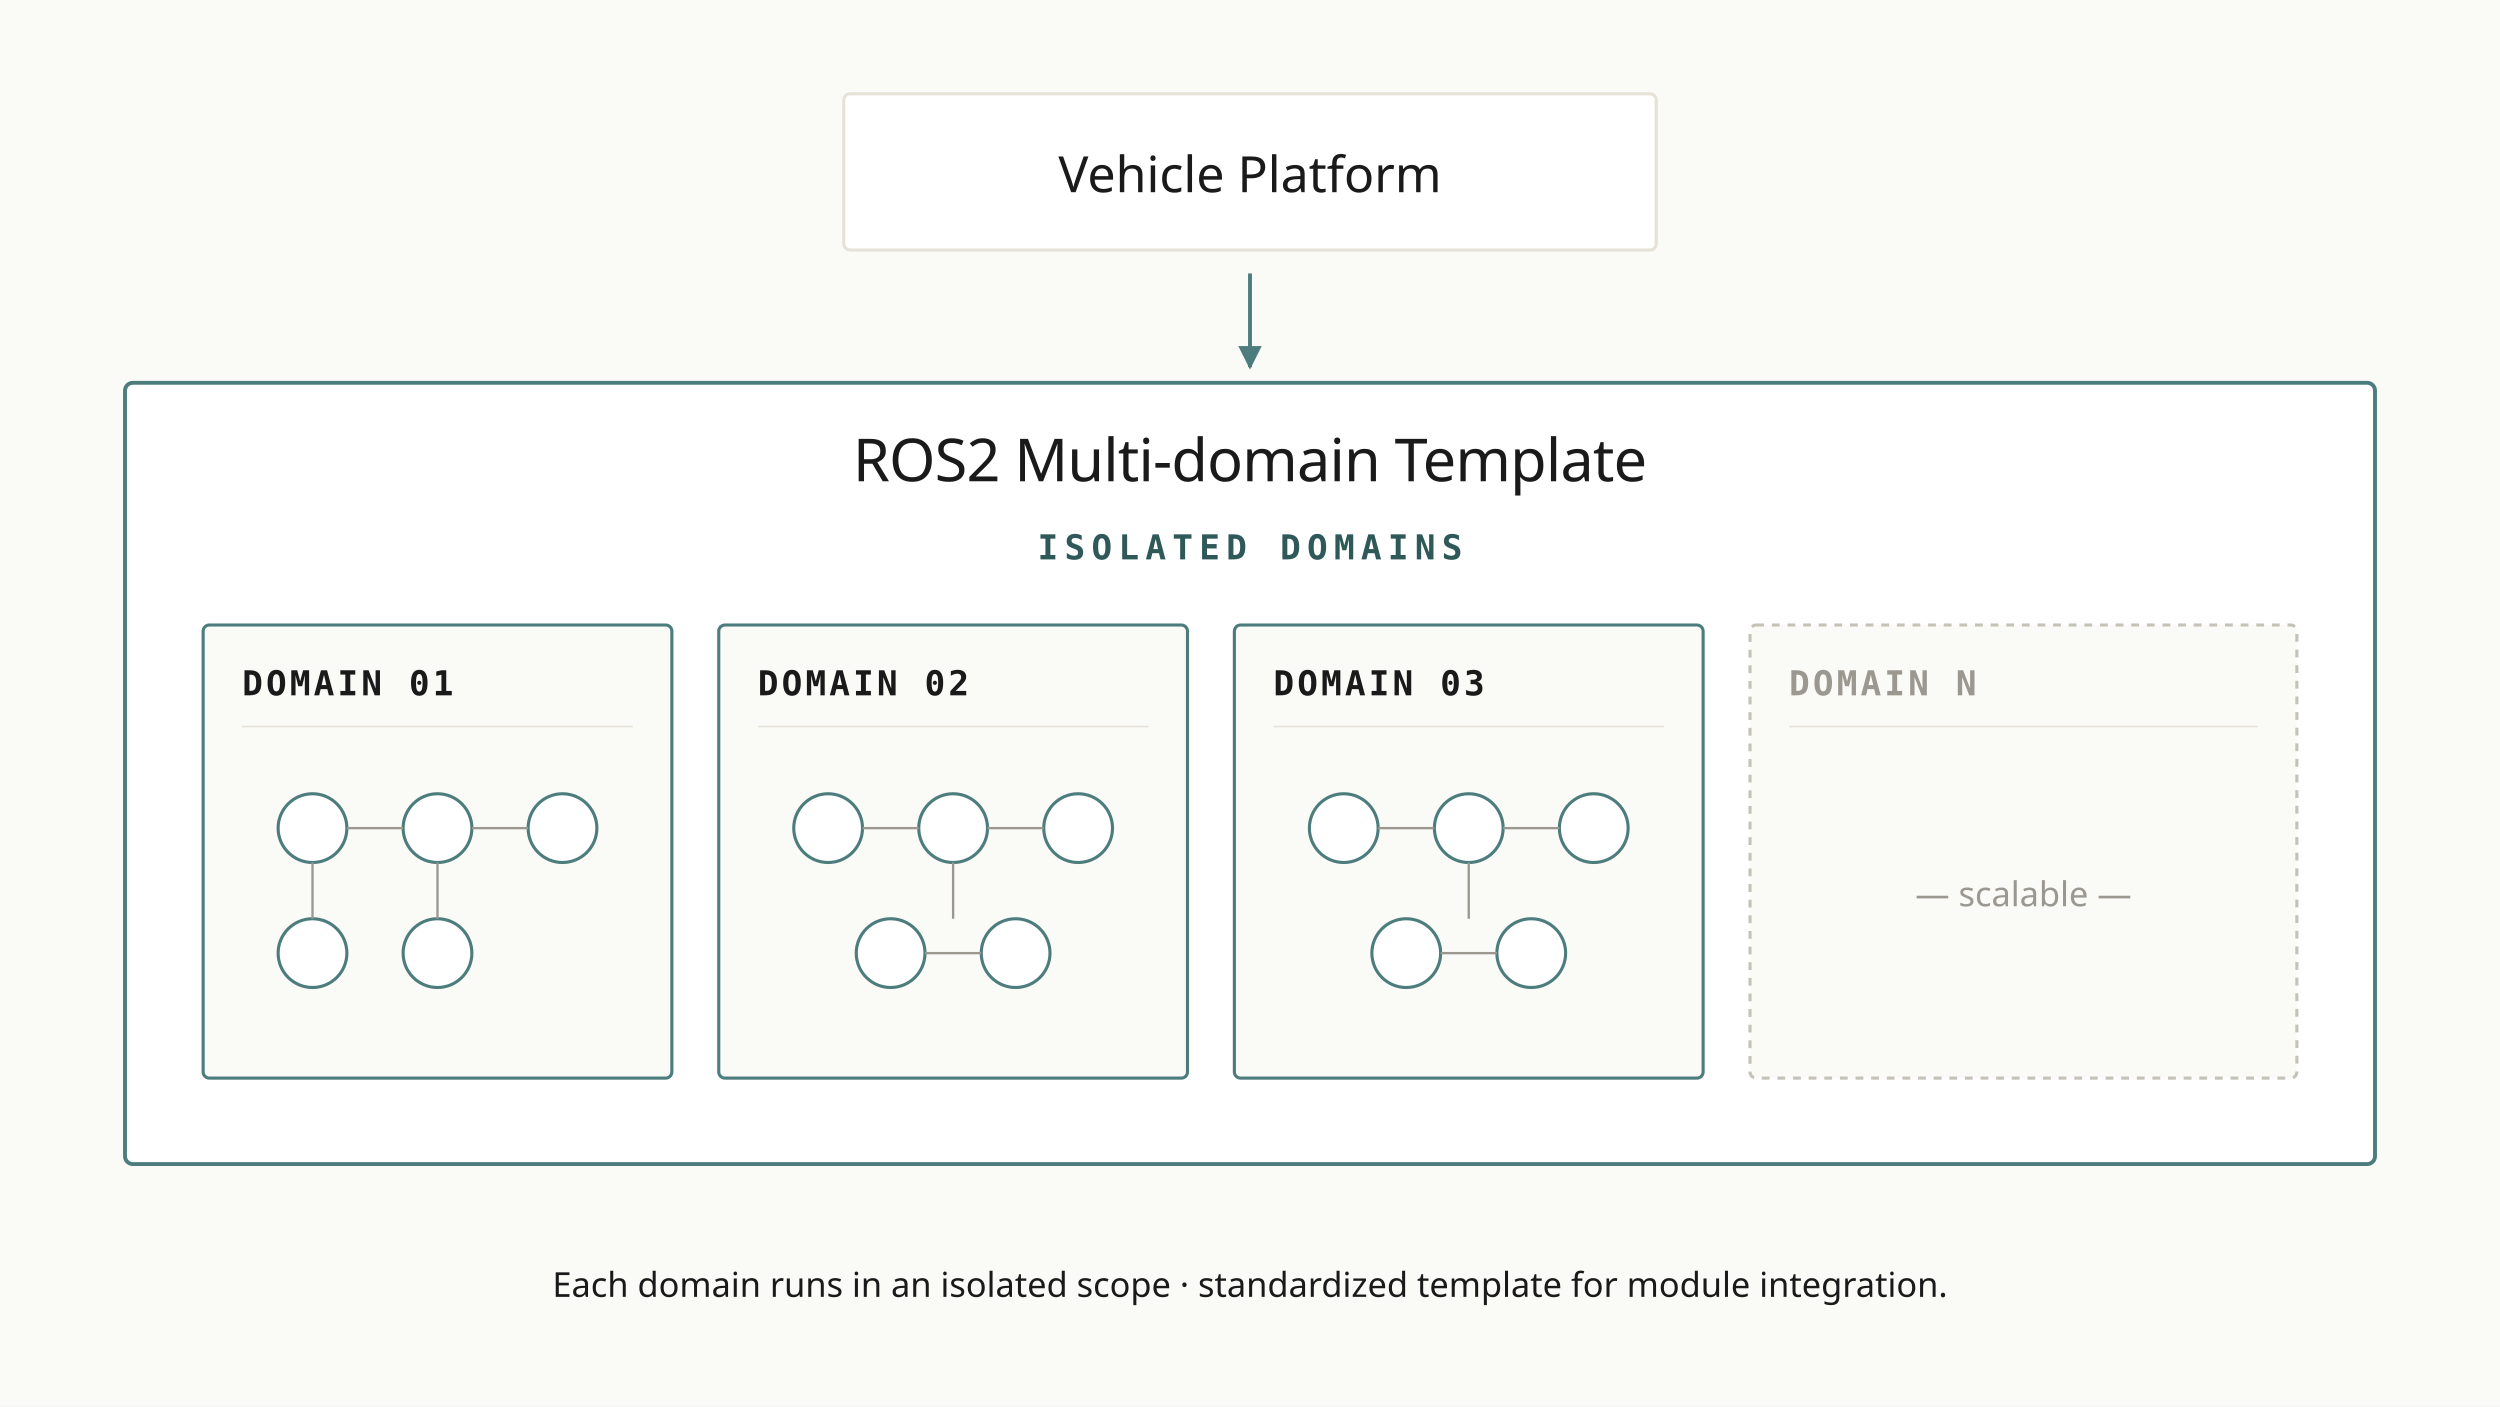
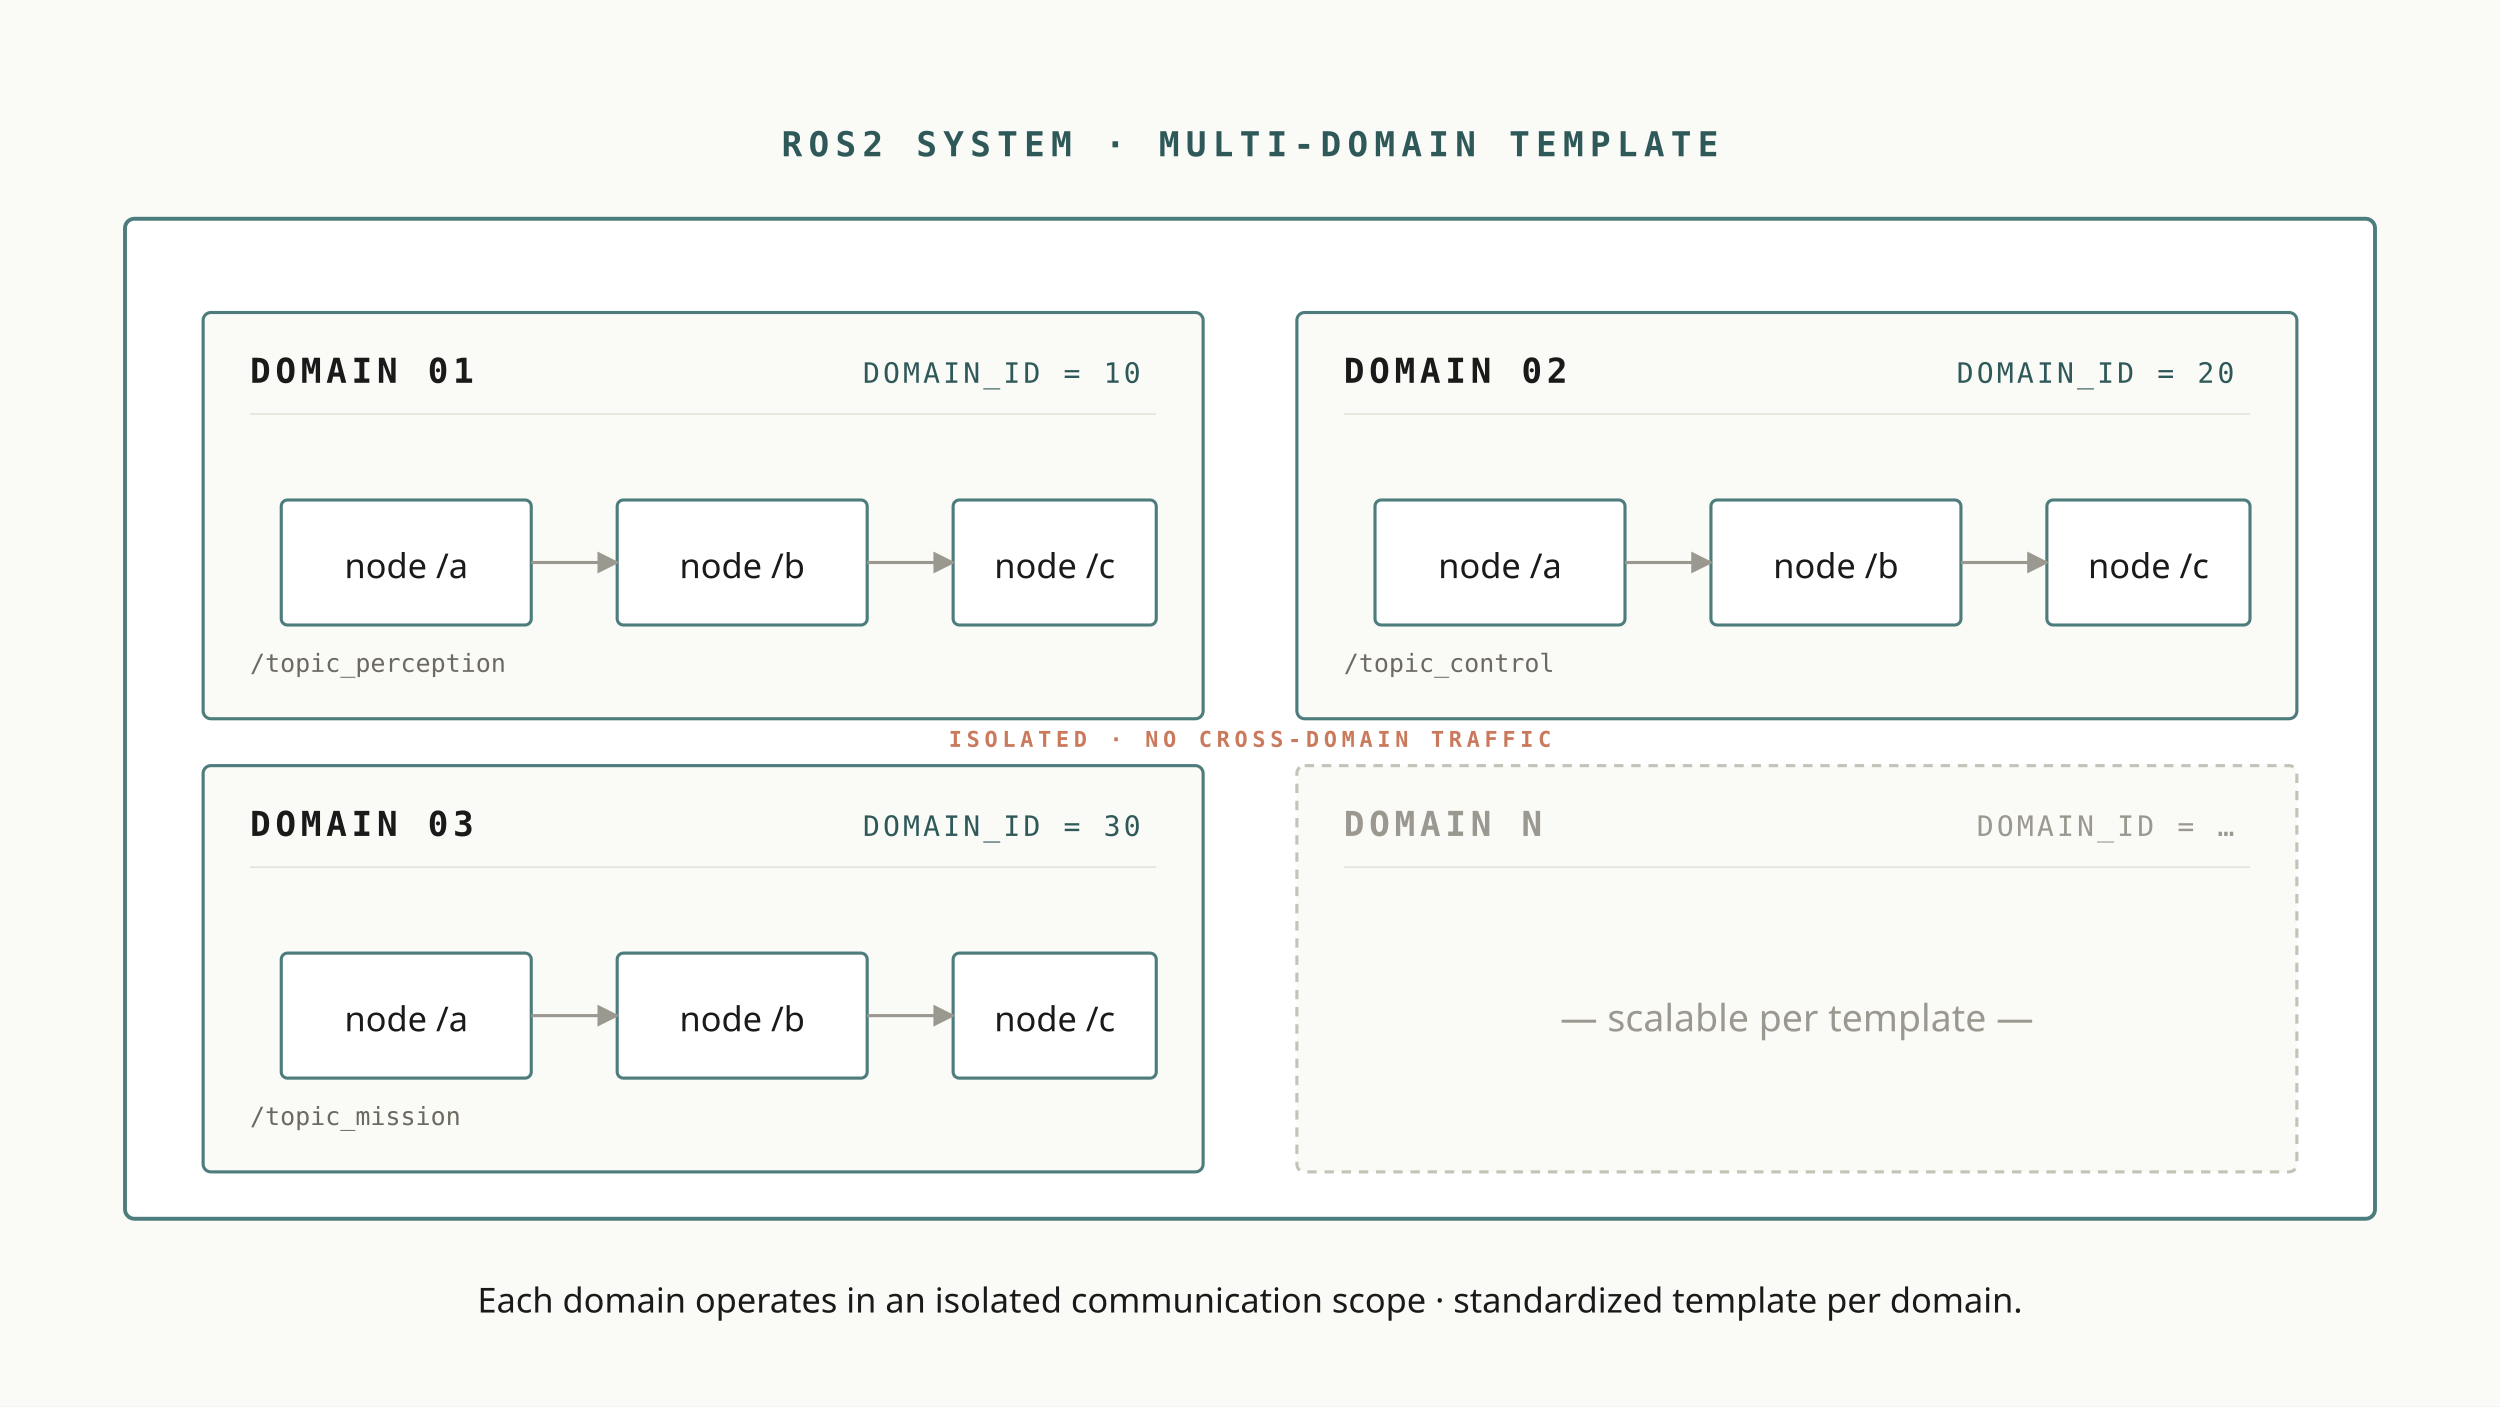
- <svg xmlns="http://www.w3.org/2000/svg" viewBox="0 0 1600 900" role="img" aria-label="ROS2 Multi-domain Template" font-family="IBM Plex Sans, system-ui, sans-serif">
+ <svg xmlns="http://www.w3.org/2000/svg" viewBox="0 0 1600 900" role="img" aria-label="ROS2 Multi-domain Template — isolated communication domains" font-family="IBM Plex Sans, system-ui, sans-serif">
  <defs>
    <marker id="ah" viewBox="0 0 10 10" refX="9" refY="5" markerWidth="6" markerHeight="6" orient="auto-start-reverse">
      <path d="M 0 0 L 10 5 L 0 10 z" fill="#4D7C7D" />
    </marker>
+     <marker id="ahg" viewBox="0 0 10 10" refX="9" refY="5" markerWidth="7" markerHeight="7" orient="auto-start-reverse">
+       <path d="M 0 0 L 10 5 L 0 10 z" fill="#9A988F" />
+     </marker>
  </defs>
  <rect width="1600" height="900" fill="#FAFAF7" />
-   <rect x="540" y="60" width="520" height="100" rx="4" fill="#FFFFFF" stroke="#E5E2D8" stroke-width="2" />
-   <text x="800" y="123" fill="#1A1A1A" font-size="32" text-anchor="middle" font-weight="500">Vehicle Platform</text>
-   <path d="M 800 175 L 800 235" stroke="#4D7C7D" stroke-width="2.5" fill="none" marker-end="url(#ah)" />
-   <rect x="80" y="245" width="1440" height="500" rx="5" fill="#FFFFFF" stroke="#4D7C7D" stroke-width="2.5" />
-   <text x="800" y="308" fill="#1A1A1A" font-size="38" font-weight="500" letter-spacing="-0.5" text-anchor="middle">ROS2 Multi-domain Template</text>
-   <text x="800" y="358" font-family="IBM Plex Mono, ui-monospace, Menlo, monospace" fill="#2F5959" font-size="22" letter-spacing="4" text-anchor="middle" font-weight="600">ISOLATED DOMAINS</text>
+   <text x="800" y="100" font-family="IBM Plex Mono, ui-monospace, Menlo, monospace" fill="#2F5959" font-size="22" letter-spacing="4" text-anchor="middle" font-weight="600">ROS2 SYSTEM · MULTI-DOMAIN TEMPLATE</text>
+   <rect x="80" y="140" width="1440" height="640" rx="6" fill="#FFFFFF" stroke="#4D7C7D" stroke-width="2.5" />
  <g>
-     <rect x="130" y="400" width="300" height="290" rx="4" fill="#FAFAF7" stroke="#4D7C7D" stroke-width="2" />
-     <text x="155" y="445" font-family="IBM Plex Mono, ui-monospace, Menlo, monospace" fill="#1A1A1A" font-size="22" letter-spacing="2" font-weight="600">DOMAIN 01</text>
-     <line x1="155" y1="465" x2="405" y2="465" stroke="#E5E2D8" />
-     <circle cx="200" cy="530" r="22" fill="#FFFFFF" stroke="#4D7C7D" stroke-width="2" />
-     <circle cx="280" cy="530" r="22" fill="#FFFFFF" stroke="#4D7C7D" stroke-width="2" />
-     <circle cx="360" cy="530" r="22" fill="#FFFFFF" stroke="#4D7C7D" stroke-width="2" />
-     <circle cx="200" cy="610" r="22" fill="#FFFFFF" stroke="#4D7C7D" stroke-width="2" />
-     <circle cx="280" cy="610" r="22" fill="#FFFFFF" stroke="#4D7C7D" stroke-width="2" />
-     <line x1="222" y1="530" x2="258" y2="530" stroke="#9A988F" stroke-width="1.5" />
-     <line x1="302" y1="530" x2="338" y2="530" stroke="#9A988F" stroke-width="1.5" />
-     <line x1="280" y1="552" x2="280" y2="588" stroke="#9A988F" stroke-width="1.5" />
-     <line x1="200" y1="552" x2="200" y2="588" stroke="#9A988F" stroke-width="1.5" />
+     <rect x="130" y="200" width="640" height="260" rx="5" fill="#FAFAF7" stroke="#4D7C7D" stroke-width="2" />
+     <text x="160" y="245" font-family="IBM Plex Mono, ui-monospace, Menlo, monospace" fill="#1A1A1A" font-size="22" letter-spacing="3" font-weight="600">DOMAIN 01</text>
+     <text x="730" y="245" font-family="IBM Plex Mono, ui-monospace, Menlo, monospace" fill="#2F5959" font-size="18" letter-spacing="2" text-anchor="end" font-weight="500">DOMAIN_ID = 10</text>
+     <line x1="160" y1="265" x2="740" y2="265" stroke="#E5E2D8" />
+     <rect x="180" y="320" width="160" height="80" rx="4" fill="#FFFFFF" stroke="#4D7C7D" stroke-width="2" />
+     <text x="260" y="370" fill="#1A1A1A" font-size="22" text-anchor="middle" font-weight="500">node /a</text>
+     <rect x="395" y="320" width="160" height="80" rx="4" fill="#FFFFFF" stroke="#4D7C7D" stroke-width="2" />
+     <text x="475" y="370" fill="#1A1A1A" font-size="22" text-anchor="middle" font-weight="500">node /b</text>
+     <rect x="610" y="320" width="130" height="80" rx="4" fill="#FFFFFF" stroke="#4D7C7D" stroke-width="2" />
+     <text x="675" y="370" fill="#1A1A1A" font-size="22" text-anchor="middle" font-weight="500">node /c</text>
+     <path d="M 340 360 L 395 360" stroke="#9A988F" stroke-width="2" fill="none" marker-end="url(#ahg)" />
+     <path d="M 555 360 L 610 360" stroke="#9A988F" stroke-width="2" fill="none" marker-end="url(#ahg)" />
+     <text x="160" y="430" font-family="IBM Plex Mono, ui-monospace, Menlo, monospace" fill="#6B6960" font-size="16">/topic_perception</text>
  </g>
  <g>
-     <rect x="460" y="400" width="300" height="290" rx="4" fill="#FAFAF7" stroke="#4D7C7D" stroke-width="2" />
-     <text x="485" y="445" font-family="IBM Plex Mono, ui-monospace, Menlo, monospace" fill="#1A1A1A" font-size="22" letter-spacing="2" font-weight="600">DOMAIN 02</text>
-     <line x1="485" y1="465" x2="735" y2="465" stroke="#E5E2D8" />
-     <circle cx="530" cy="530" r="22" fill="#FFFFFF" stroke="#4D7C7D" stroke-width="2" />
-     <circle cx="610" cy="530" r="22" fill="#FFFFFF" stroke="#4D7C7D" stroke-width="2" />
-     <circle cx="690" cy="530" r="22" fill="#FFFFFF" stroke="#4D7C7D" stroke-width="2" />
-     <circle cx="570" cy="610" r="22" fill="#FFFFFF" stroke="#4D7C7D" stroke-width="2" />
-     <circle cx="650" cy="610" r="22" fill="#FFFFFF" stroke="#4D7C7D" stroke-width="2" />
-     <line x1="552" y1="530" x2="588" y2="530" stroke="#9A988F" stroke-width="1.5" />
-     <line x1="632" y1="530" x2="668" y2="530" stroke="#9A988F" stroke-width="1.5" />
-     <line x1="592" y1="610" x2="628" y2="610" stroke="#9A988F" stroke-width="1.5" />
-     <line x1="610" y1="552" x2="610" y2="588" stroke="#9A988F" stroke-width="1.5" />
+     <rect x="830" y="200" width="640" height="260" rx="5" fill="#FAFAF7" stroke="#4D7C7D" stroke-width="2" />
+     <text x="860" y="245" font-family="IBM Plex Mono, ui-monospace, Menlo, monospace" fill="#1A1A1A" font-size="22" letter-spacing="3" font-weight="600">DOMAIN 02</text>
+     <text x="1430" y="245" font-family="IBM Plex Mono, ui-monospace, Menlo, monospace" fill="#2F5959" font-size="18" letter-spacing="2" text-anchor="end" font-weight="500">DOMAIN_ID = 20</text>
+     <line x1="860" y1="265" x2="1440" y2="265" stroke="#E5E2D8" />
+     <rect x="880" y="320" width="160" height="80" rx="4" fill="#FFFFFF" stroke="#4D7C7D" stroke-width="2" />
+     <text x="960" y="370" fill="#1A1A1A" font-size="22" text-anchor="middle" font-weight="500">node /a</text>
+     <rect x="1095" y="320" width="160" height="80" rx="4" fill="#FFFFFF" stroke="#4D7C7D" stroke-width="2" />
+     <text x="1175" y="370" fill="#1A1A1A" font-size="22" text-anchor="middle" font-weight="500">node /b</text>
+     <rect x="1310" y="320" width="130" height="80" rx="4" fill="#FFFFFF" stroke="#4D7C7D" stroke-width="2" />
+     <text x="1375" y="370" fill="#1A1A1A" font-size="22" text-anchor="middle" font-weight="500">node /c</text>
+     <path d="M 1040 360 L 1095 360" stroke="#9A988F" stroke-width="2" fill="none" marker-end="url(#ahg)" />
+     <path d="M 1255 360 L 1310 360" stroke="#9A988F" stroke-width="2" fill="none" marker-end="url(#ahg)" />
+     <text x="860" y="430" font-family="IBM Plex Mono, ui-monospace, Menlo, monospace" fill="#6B6960" font-size="16">/topic_control</text>
  </g>
  <g>
-     <rect x="790" y="400" width="300" height="290" rx="4" fill="#FAFAF7" stroke="#4D7C7D" stroke-width="2" />
-     <text x="815" y="445" font-family="IBM Plex Mono, ui-monospace, Menlo, monospace" fill="#1A1A1A" font-size="22" letter-spacing="2" font-weight="600">DOMAIN 03</text>
-     <line x1="815" y1="465" x2="1065" y2="465" stroke="#E5E2D8" />
-     <circle cx="860" cy="530" r="22" fill="#FFFFFF" stroke="#4D7C7D" stroke-width="2" />
-     <circle cx="940" cy="530" r="22" fill="#FFFFFF" stroke="#4D7C7D" stroke-width="2" />
-     <circle cx="1020" cy="530" r="22" fill="#FFFFFF" stroke="#4D7C7D" stroke-width="2" />
-     <circle cx="900" cy="610" r="22" fill="#FFFFFF" stroke="#4D7C7D" stroke-width="2" />
-     <circle cx="980" cy="610" r="22" fill="#FFFFFF" stroke="#4D7C7D" stroke-width="2" />
-     <line x1="882" y1="530" x2="918" y2="530" stroke="#9A988F" stroke-width="1.5" />
-     <line x1="962" y1="530" x2="998" y2="530" stroke="#9A988F" stroke-width="1.5" />
-     <line x1="922" y1="610" x2="958" y2="610" stroke="#9A988F" stroke-width="1.5" />
-     <line x1="940" y1="552" x2="940" y2="588" stroke="#9A988F" stroke-width="1.5" />
+     <rect x="130" y="490" width="640" height="260" rx="5" fill="#FAFAF7" stroke="#4D7C7D" stroke-width="2" />
+     <text x="160" y="535" font-family="IBM Plex Mono, ui-monospace, Menlo, monospace" fill="#1A1A1A" font-size="22" letter-spacing="3" font-weight="600">DOMAIN 03</text>
+     <text x="730" y="535" font-family="IBM Plex Mono, ui-monospace, Menlo, monospace" fill="#2F5959" font-size="18" letter-spacing="2" text-anchor="end" font-weight="500">DOMAIN_ID = 30</text>
+     <line x1="160" y1="555" x2="740" y2="555" stroke="#E5E2D8" />
+     <rect x="180" y="610" width="160" height="80" rx="4" fill="#FFFFFF" stroke="#4D7C7D" stroke-width="2" />
+     <text x="260" y="660" fill="#1A1A1A" font-size="22" text-anchor="middle" font-weight="500">node /a</text>
+     <rect x="395" y="610" width="160" height="80" rx="4" fill="#FFFFFF" stroke="#4D7C7D" stroke-width="2" />
+     <text x="475" y="660" fill="#1A1A1A" font-size="22" text-anchor="middle" font-weight="500">node /b</text>
+     <rect x="610" y="610" width="130" height="80" rx="4" fill="#FFFFFF" stroke="#4D7C7D" stroke-width="2" />
+     <text x="675" y="660" fill="#1A1A1A" font-size="22" text-anchor="middle" font-weight="500">node /c</text>
+     <path d="M 340 650 L 395 650" stroke="#9A988F" stroke-width="2" fill="none" marker-end="url(#ahg)" />
+     <path d="M 555 650 L 610 650" stroke="#9A988F" stroke-width="2" fill="none" marker-end="url(#ahg)" />
+     <text x="160" y="720" font-family="IBM Plex Mono, ui-monospace, Menlo, monospace" fill="#6B6960" font-size="16">/topic_mission</text>
  </g>
  <g>
-     <rect x="1120" y="400" width="350" height="290" rx="4" fill="#FAFAF7" stroke="#C5C2B8" stroke-width="2" stroke-dasharray="5 5" />
-     <text x="1145" y="445" font-family="IBM Plex Mono, ui-monospace, Menlo, monospace" fill="#9A988F" font-size="22" letter-spacing="2" font-weight="600">DOMAIN N</text>
-     <line x1="1145" y1="465" x2="1445" y2="465" stroke="#E5E2D8" />
-     <text x="1295" y="580" fill="#9A988F" font-size="22" text-anchor="middle">— scalable —</text>
+     <rect x="830" y="490" width="640" height="260" rx="5" fill="#FAFAF7" stroke="#C5C2B8" stroke-width="2" stroke-dasharray="6 5" />
+     <text x="860" y="535" font-family="IBM Plex Mono, ui-monospace, Menlo, monospace" fill="#9A988F" font-size="22" letter-spacing="3" font-weight="600">DOMAIN N</text>
+     <text x="1430" y="535" font-family="IBM Plex Mono, ui-monospace, Menlo, monospace" fill="#9A988F" font-size="18" letter-spacing="2" text-anchor="end" font-weight="500">DOMAIN_ID = …</text>
+     <line x1="860" y1="555" x2="1440" y2="555" stroke="#E5E2D8" />
+     <text x="1150" y="660" fill="#9A988F" font-size="24" text-anchor="middle">— scalable per template —</text>
  </g>
-   <text x="800" y="830" fill="#1A1A1A" font-size="22" text-anchor="middle" font-weight="500">Each domain runs in an isolated scope · standardized template for module integration.</text>
+   <text x="800" y="478" font-family="IBM Plex Mono, ui-monospace, Menlo, monospace" fill="#C97A5C" font-size="14" letter-spacing="3" text-anchor="middle" font-weight="600">ISOLATED · NO CROSS-DOMAIN TRAFFIC</text>
+   <text x="800" y="840" fill="#1A1A1A" font-size="22" text-anchor="middle" font-weight="500">Each domain operates in an isolated communication scope · standardized template per domain.</text>
</svg>
